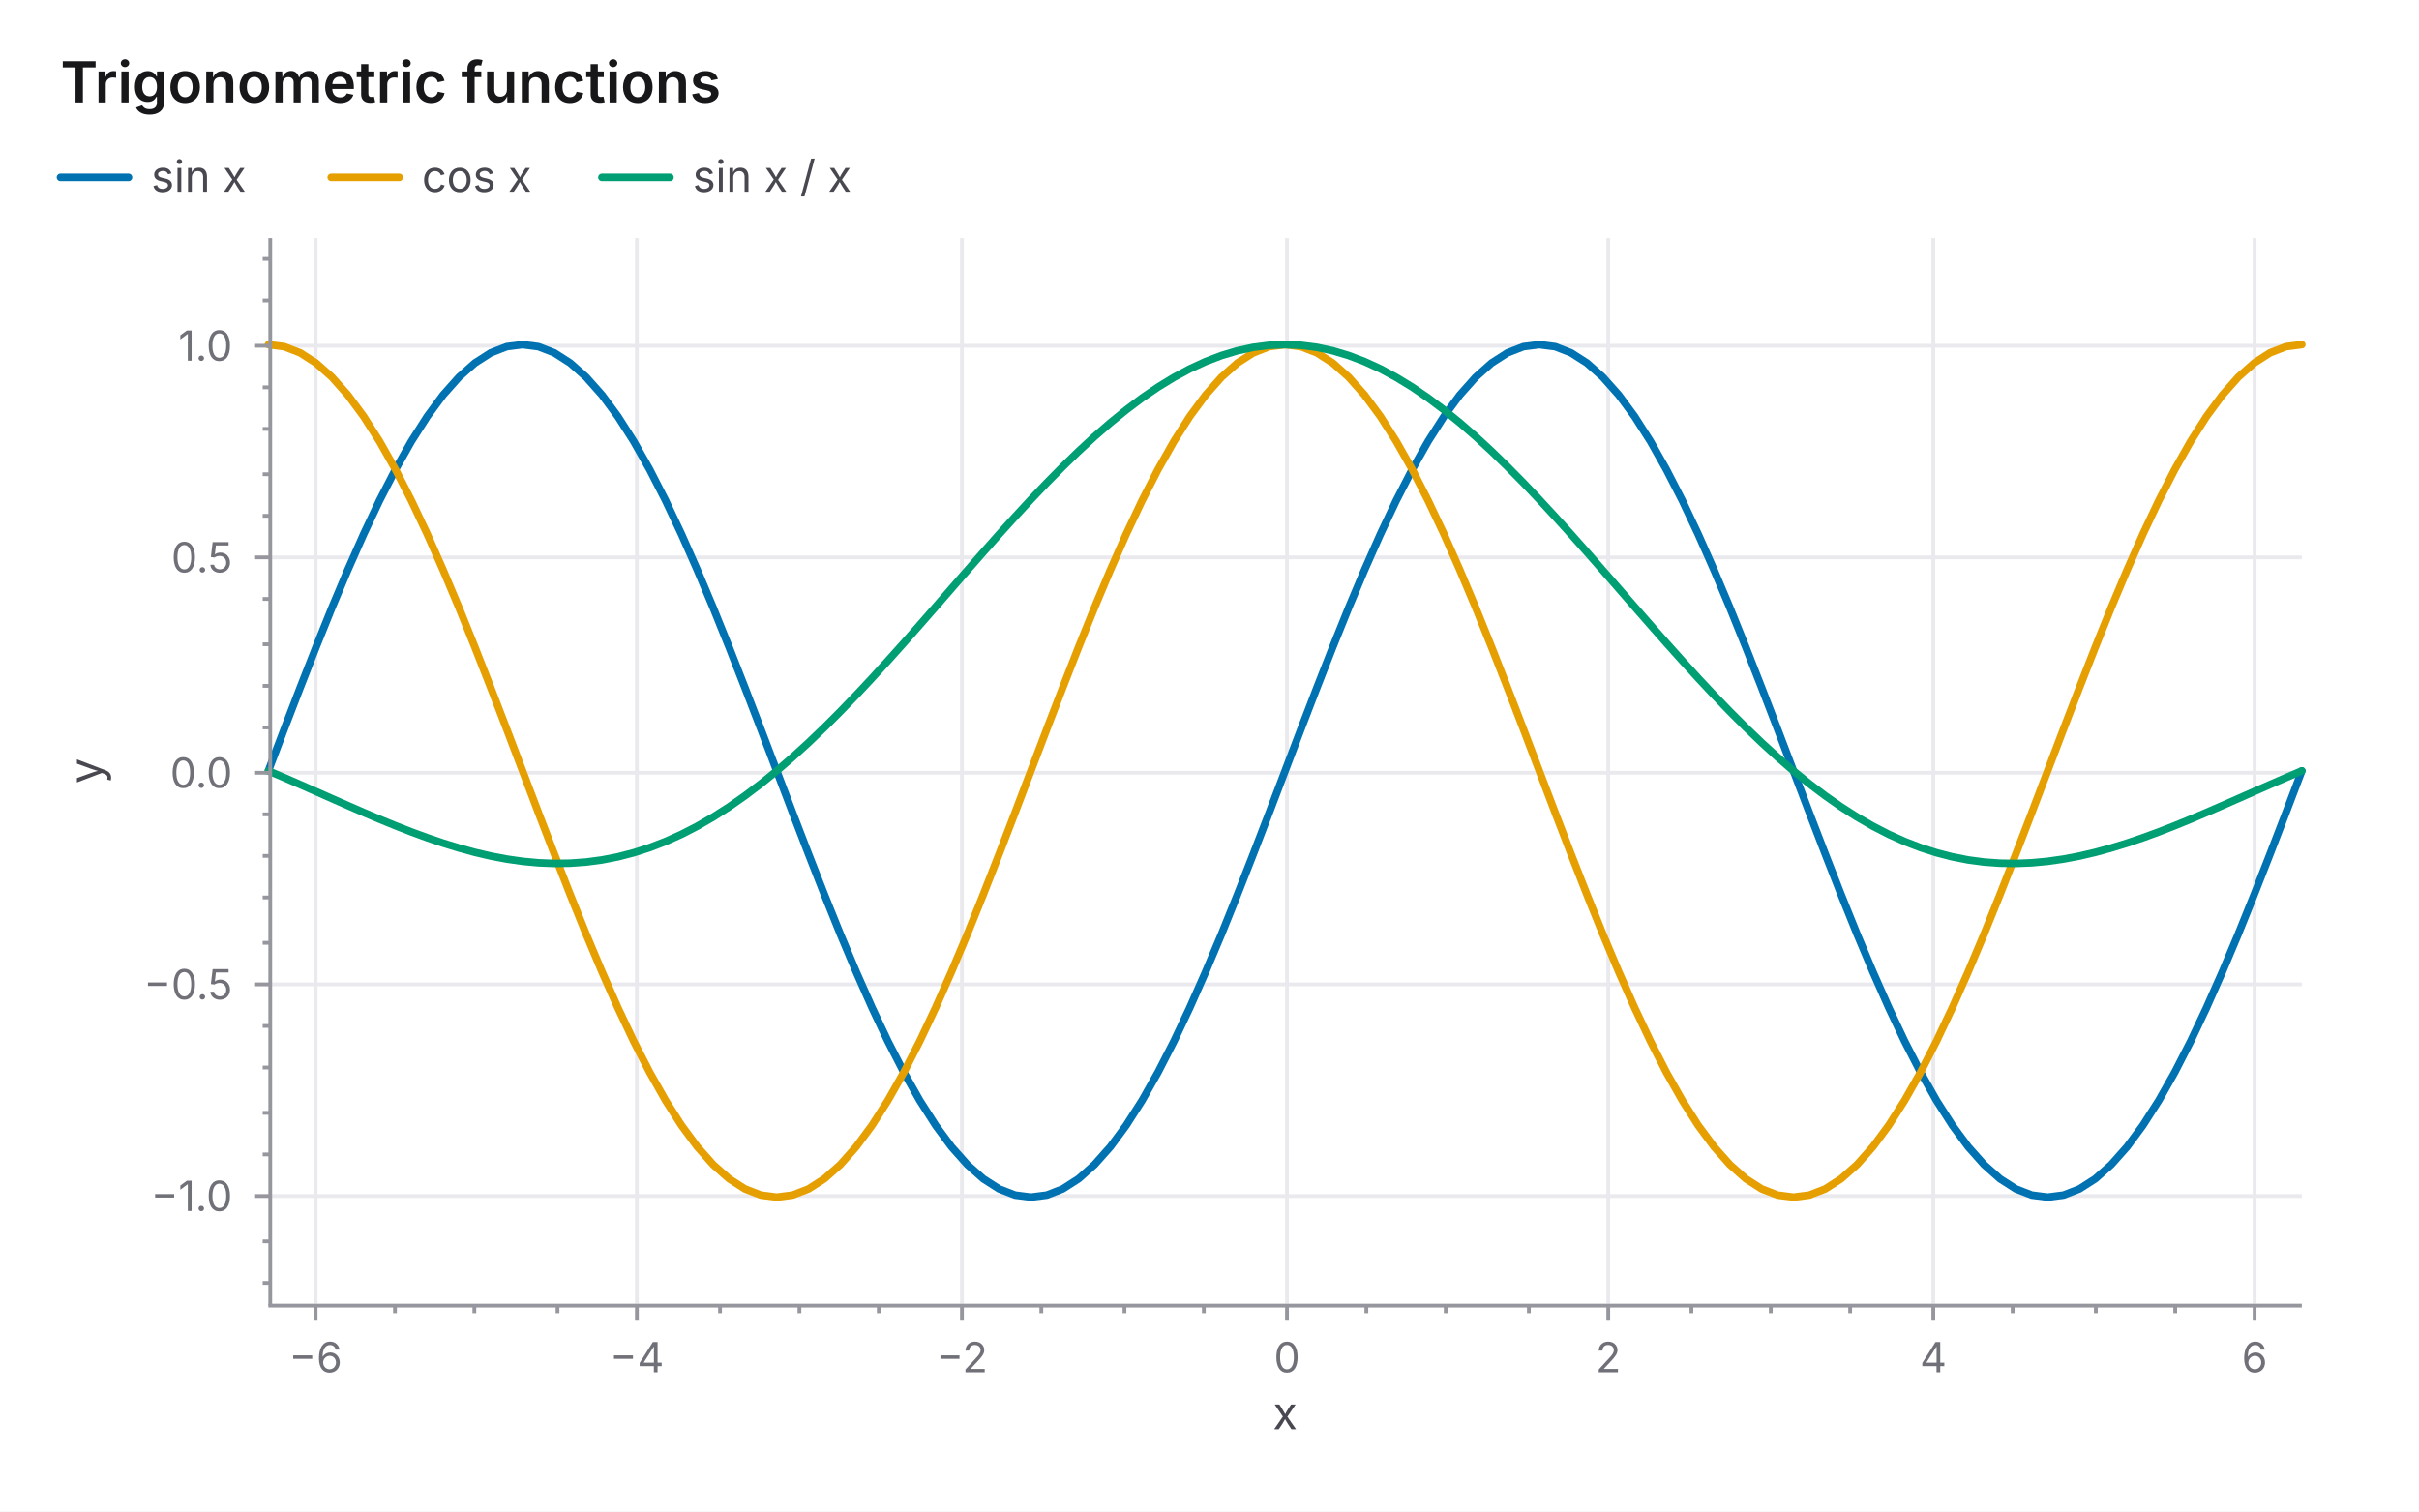
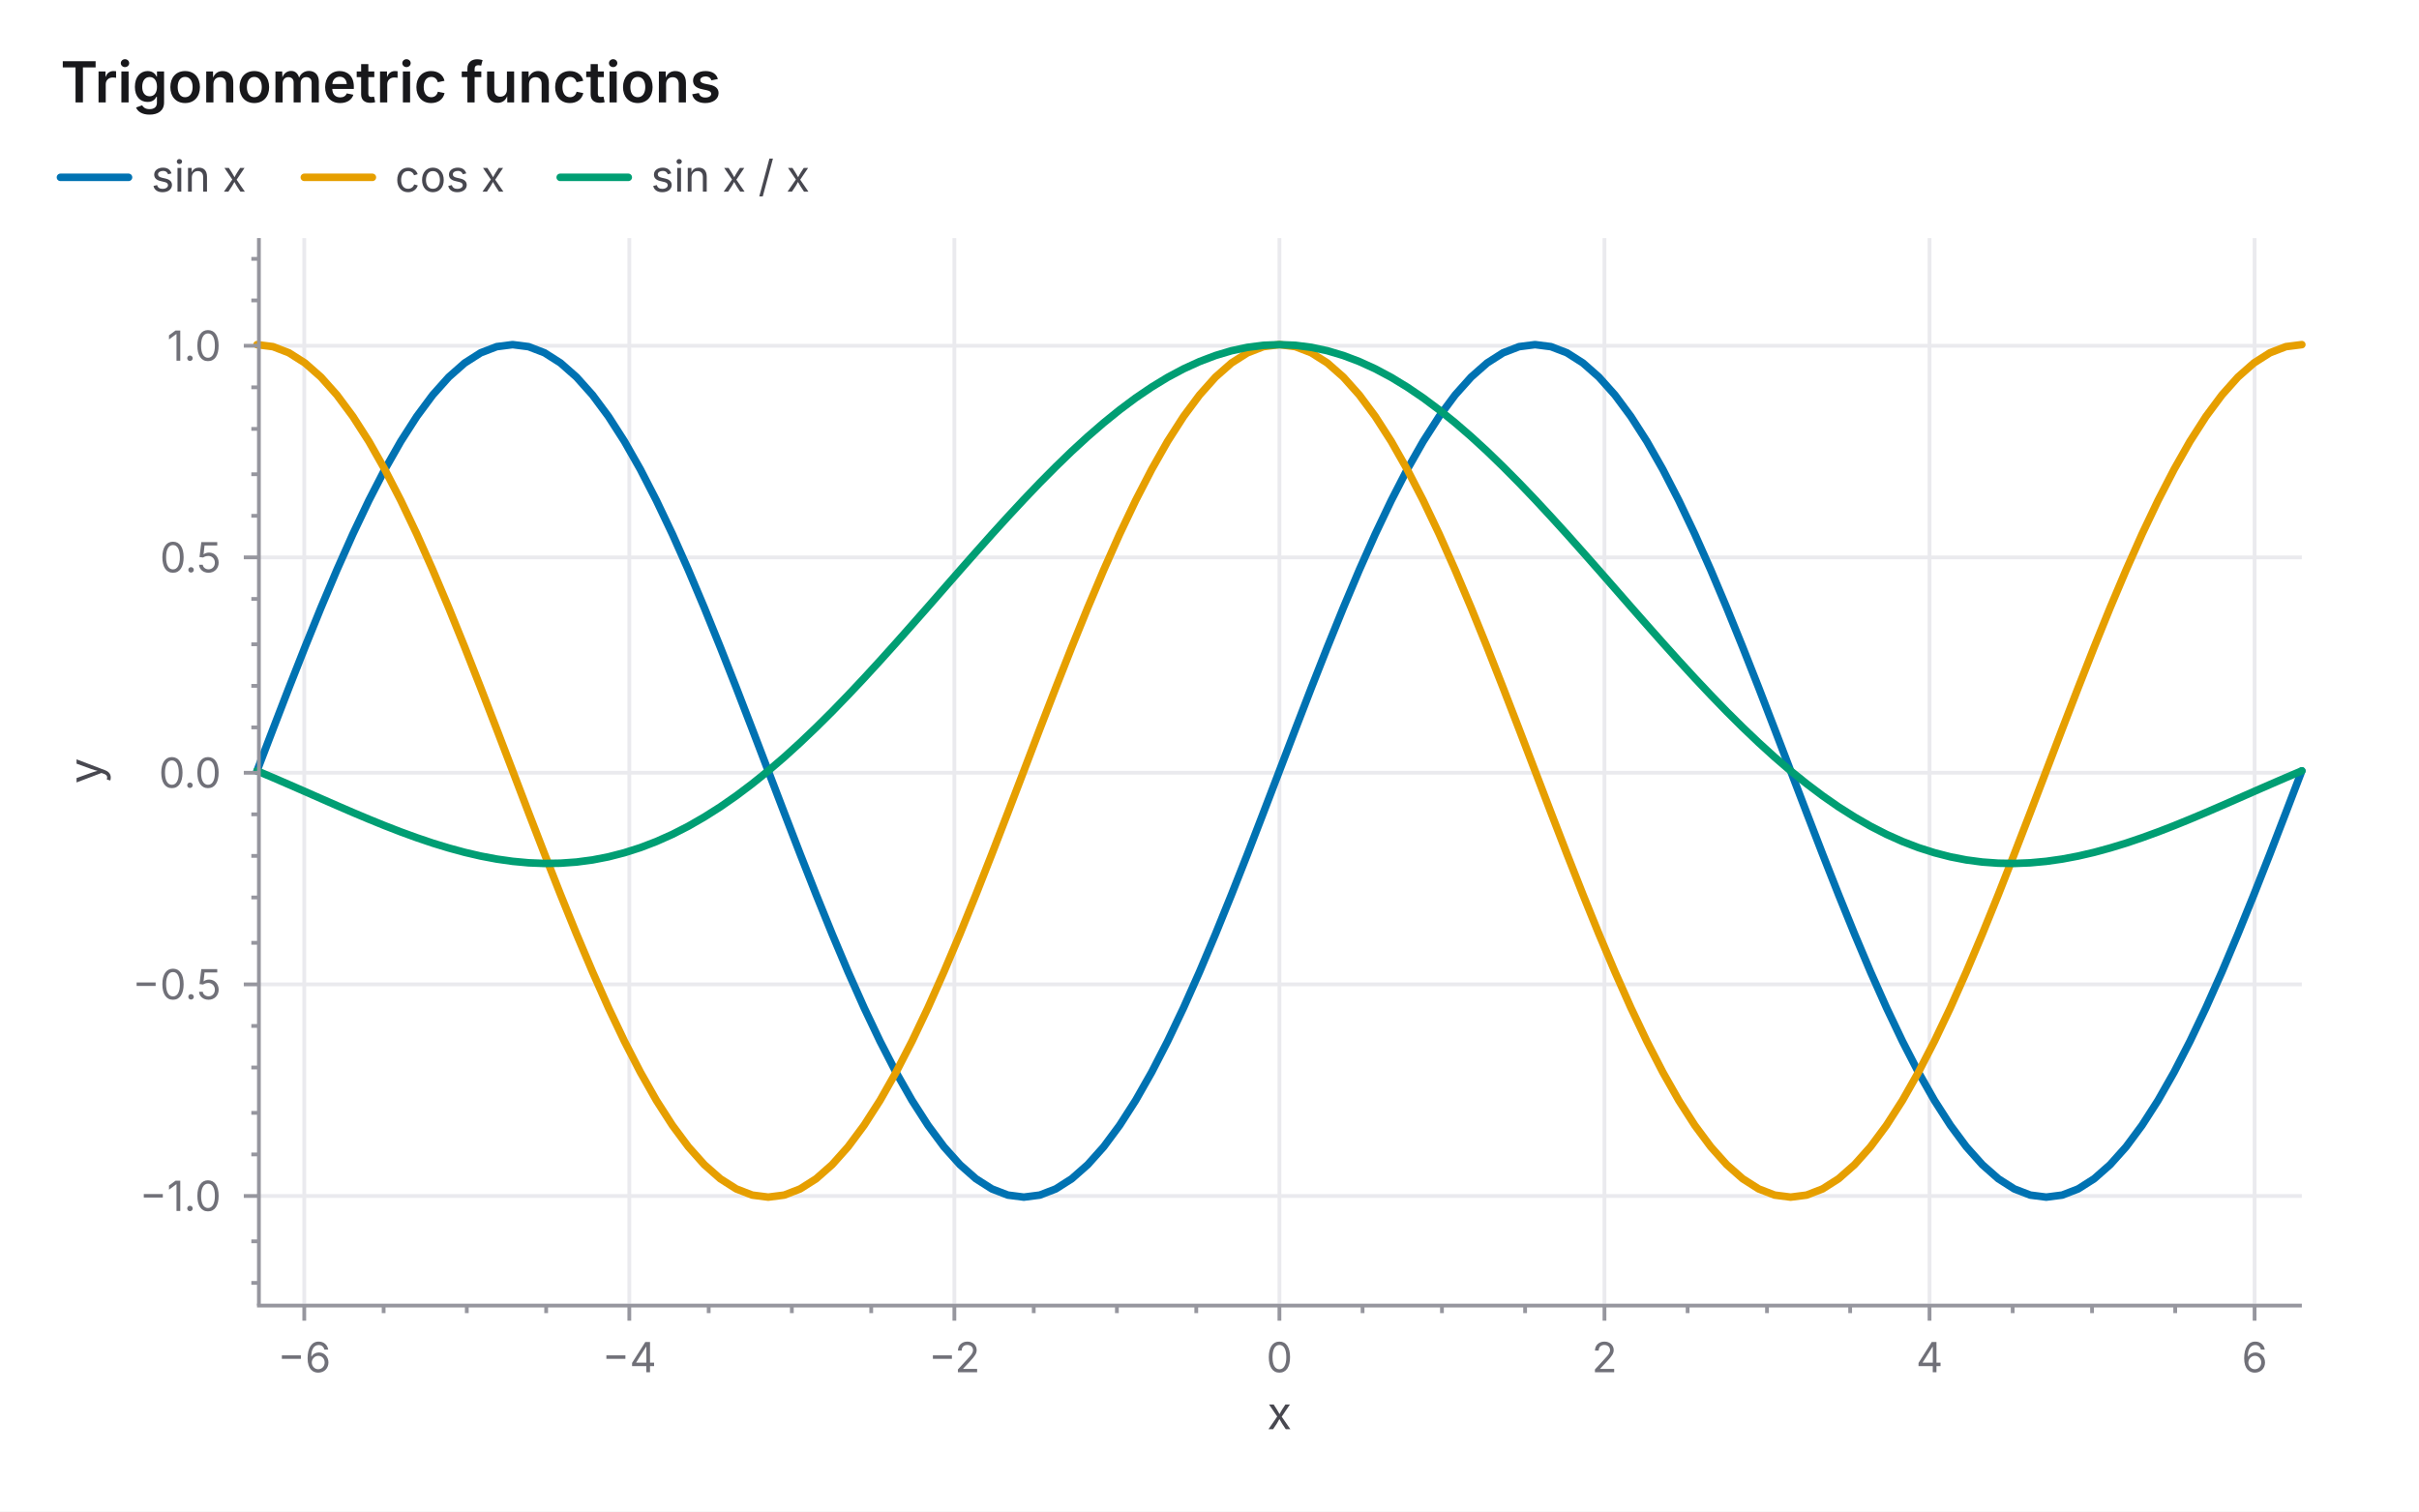
<svg xmlns="http://www.w3.org/2000/svg" width="640" height="400" viewBox="0 0 640 400">
  <defs>
    <clipPath id="c0">
-       <path d="M65 57 L615 57 L615 351 L65 351 Z" />
+       <path d="M62 57 L615 57 L615 351 L62 351 Z" />
    </clipPath>
  </defs>
  <path d="M0 0 L640 0 L640 400 L0 400 Z" fill="#ffffff" />
  <text x="16" y="27.1" font-size="15" fill="#18181b" text-anchor="start" font-family="Inter, &quot;Helvetica Neue&quot;, Helvetica, Arial, sans-serif" font-weight="600">Trigonometric functions</text>
  <path d="M16 46.93 L34 46.93" fill="none" stroke="#0072b2" stroke-width="2" stroke-linecap="round" />
  <text x="40" y="50.725" font-size="11.5" fill="#484850" text-anchor="start" font-family="Inter, &quot;Helvetica Neue&quot;, Helvetica, Arial, sans-serif">sin x</text>
-   <path d="M87.63 46.93 L105.63 46.93" fill="none" stroke="#e69f00" stroke-width="2" stroke-linecap="round" />
-   <text x="111.625" y="50.725" font-size="11.5" fill="#484850" text-anchor="start" font-family="Inter, &quot;Helvetica Neue&quot;, Helvetica, Arial, sans-serif">cos x</text>
-   <path d="M159.25 46.93 L177.25 46.93" fill="none" stroke="#009e73" stroke-width="2" stroke-linecap="round" />
-   <text x="183.25" y="50.725" font-size="11.5" fill="#484850" text-anchor="start" font-family="Inter, &quot;Helvetica Neue&quot;, Helvetica, Arial, sans-serif">sin x / x</text>
-   <path d="M71 316.5 L609 316.5" fill="none" stroke="#eaeaee" stroke-width="1" />
-   <path d="M71 260.5 L609 260.5" fill="none" stroke="#eaeaee" stroke-width="1" />
-   <path d="M71 204.5 L609 204.5" fill="none" stroke="#eaeaee" stroke-width="1" />
-   <path d="M71 147.5 L609 147.5" fill="none" stroke="#eaeaee" stroke-width="1" />
-   <path d="M71 91.5 L609 91.5" fill="none" stroke="#eaeaee" stroke-width="1" />
-   <path d="M83.5 63 L83.5 345" fill="none" stroke="#eaeaee" stroke-width="1" />
-   <path d="M168.5 63 L168.5 345" fill="none" stroke="#eaeaee" stroke-width="1" />
-   <path d="M254.5 63 L254.5 345" fill="none" stroke="#eaeaee" stroke-width="1" />
-   <path d="M340.5 63 L340.5 345" fill="none" stroke="#eaeaee" stroke-width="1" />
-   <path d="M425.5 63 L425.5 345" fill="none" stroke="#eaeaee" stroke-width="1" />
-   <path d="M511.5 63 L511.5 345" fill="none" stroke="#eaeaee" stroke-width="1" />
+   <path d="M80.52 46.93 L98.52 46.93" fill="none" stroke="#e69f00" stroke-width="2" stroke-linecap="round" />
+   <text x="104.518" y="50.725" font-size="11.5" fill="#484850" text-anchor="start" font-family="Inter, &quot;Helvetica Neue&quot;, Helvetica, Arial, sans-serif">cos x</text>
+   <path d="M148.22 46.93 L166.22 46.93" fill="none" stroke="#009e73" stroke-width="2" stroke-linecap="round" />
+   <text x="172.216" y="50.725" font-size="11.5" fill="#484850" text-anchor="start" font-family="Inter, &quot;Helvetica Neue&quot;, Helvetica, Arial, sans-serif">sin x / x</text>
+   <path d="M68 316.5 L609 316.5" fill="none" stroke="#eaeaee" stroke-width="1" />
+   <path d="M68 260.5 L609 260.5" fill="none" stroke="#eaeaee" stroke-width="1" />
+   <path d="M68 204.5 L609 204.5" fill="none" stroke="#eaeaee" stroke-width="1" />
+   <path d="M68 147.5 L609 147.5" fill="none" stroke="#eaeaee" stroke-width="1" />
+   <path d="M68 91.5 L609 91.5" fill="none" stroke="#eaeaee" stroke-width="1" />
+   <path d="M80.5 63 L80.5 345" fill="none" stroke="#eaeaee" stroke-width="1" />
+   <path d="M166.5 63 L166.5 345" fill="none" stroke="#eaeaee" stroke-width="1" />
+   <path d="M252.5 63 L252.5 345" fill="none" stroke="#eaeaee" stroke-width="1" />
+   <path d="M338.5 63 L338.5 345" fill="none" stroke="#eaeaee" stroke-width="1" />
+   <path d="M424.5 63 L424.5 345" fill="none" stroke="#eaeaee" stroke-width="1" />
+   <path d="M510.5 63 L510.5 345" fill="none" stroke="#eaeaee" stroke-width="1" />
  <path d="M596.5 63 L596.5 345" fill="none" stroke="#eaeaee" stroke-width="1" />
  <g clip-path="url(#c0)">
-     <path d="M71 204 L75.2 192.94 L79.41 181.99 L83.61 171.26 L87.81 160.83 L92.02 150.83 L96.22 141.33 L100.42 132.44 L104.63 124.24 L108.83 116.8 L113.03 110.21 L117.23 104.52 L121.44 99.79 L125.64 96.06 L129.84 93.37 L134.05 91.74 L138.25 91.2 L142.45 91.74 L146.66 93.37 L150.86 96.06 L155.06 99.79 L159.27 104.52 L163.47 110.21 L167.67 116.8 L171.88 124.24 L176.08 132.44 L180.28 141.33 L184.48 150.83 L188.69 160.83 L192.89 171.26 L197.09 181.99 L201.3 192.94 L205.5 204 L209.7 215.06 L213.91 226.01 L218.11 236.74 L222.31 247.17 L226.52 257.17 L230.72 266.67 L234.92 275.56 L239.13 283.76 L243.33 291.2 L247.53 297.79 L251.73 303.48 L255.94 308.21 L260.14 311.94 L264.34 314.63 L268.55 316.26 L272.75 316.8 L276.95 316.26 L281.16 314.63 L285.36 311.94 L289.56 308.21 L293.77 303.48 L297.97 297.79 L302.17 291.2 L306.38 283.76 L310.58 275.56 L314.78 266.67 L318.98 257.17 L323.19 247.17 L327.39 236.74 L331.59 226.01 L335.8 215.06 L340 204 L344.2 192.94 L348.41 181.99 L352.61 171.26 L356.81 160.83 L361.02 150.83 L365.22 141.33 L369.42 132.44 L373.63 124.24 L377.83 116.8 L382.03 110.21 L386.23 104.52 L390.44 99.79 L394.64 96.06 L398.84 93.37 L403.05 91.74 L407.25 91.2 L411.45 91.74 L415.66 93.37 L419.86 96.06 L424.06 99.79 L428.27 104.52 L432.47 110.21 L436.67 116.8 L440.87 124.24 L445.08 132.44 L449.28 141.33 L453.48 150.83 L457.69 160.83 L461.89 171.26 L466.09 181.99 L470.3 192.94 L474.5 204 L478.7 215.06 L482.91 226.01 L487.11 236.74 L491.31 247.17 L495.52 257.17 L499.72 266.67 L503.92 275.56 L508.13 283.76 L512.33 291.2 L516.53 297.79 L520.73 303.48 L524.94 308.21 L529.14 311.94 L533.34 314.63 L537.55 316.26 L541.75 316.8 L545.95 316.26 L550.16 314.63 L554.36 311.94 L558.56 308.21 L562.77 303.48 L566.97 297.79 L571.17 291.2 L575.38 283.76 L579.58 275.56 L583.78 266.67 L587.98 257.17 L592.19 247.17 L596.39 236.74 L600.59 226.01 L604.8 215.06 L609 204" fill="none" stroke="#0072b2" stroke-width="2" stroke-linecap="round" stroke-linejoin="round" />
-     <path d="M71 91.2 L75.2 91.74 L79.41 93.37 L83.61 96.06 L87.81 99.79 L92.02 104.52 L96.22 110.21 L100.42 116.8 L104.63 124.24 L108.83 132.44 L113.03 141.33 L117.23 150.83 L121.44 160.83 L125.64 171.26 L129.84 181.99 L134.05 192.94 L138.25 204 L142.45 215.06 L146.66 226.01 L150.86 236.74 L155.06 247.17 L159.27 257.17 L163.47 266.67 L167.67 275.56 L171.88 283.76 L176.08 291.2 L180.28 297.79 L184.48 303.48 L188.69 308.21 L192.89 311.94 L197.09 314.63 L201.3 316.26 L205.5 316.8 L209.7 316.26 L213.91 314.63 L218.11 311.94 L222.31 308.21 L226.52 303.48 L230.72 297.79 L234.92 291.2 L239.13 283.76 L243.33 275.56 L247.53 266.67 L251.73 257.17 L255.94 247.17 L260.14 236.74 L264.34 226.01 L268.55 215.06 L272.75 204 L276.95 192.94 L281.16 181.99 L285.36 171.26 L289.56 160.83 L293.77 150.83 L297.97 141.33 L302.17 132.44 L306.38 124.24 L310.58 116.8 L314.78 110.21 L318.98 104.52 L323.19 99.79 L327.39 96.06 L331.59 93.37 L335.8 91.74 L340 91.2 L344.2 91.74 L348.41 93.37 L352.61 96.06 L356.81 99.79 L361.02 104.52 L365.22 110.21 L369.42 116.8 L373.63 124.24 L377.83 132.44 L382.03 141.33 L386.23 150.83 L390.44 160.83 L394.64 171.26 L398.84 181.99 L403.05 192.94 L407.25 204 L411.45 215.06 L415.66 226.01 L419.86 236.74 L424.06 247.17 L428.27 257.17 L432.47 266.67 L436.67 275.56 L440.87 283.76 L445.08 291.2 L449.28 297.79 L453.48 303.48 L457.69 308.21 L461.89 311.94 L466.09 314.63 L470.3 316.26 L474.5 316.8 L478.7 316.26 L482.91 314.63 L487.11 311.94 L491.31 308.21 L495.52 303.48 L499.72 297.79 L503.92 291.2 L508.13 283.76 L512.33 275.56 L516.53 266.67 L520.73 257.17 L524.94 247.17 L529.14 236.74 L533.34 226.01 L537.55 215.06 L541.75 204 L545.95 192.94 L550.16 181.99 L554.36 171.26 L558.56 160.83 L562.77 150.83 L566.97 141.33 L571.17 132.44 L575.38 124.24 L579.58 116.8 L583.78 110.21 L587.98 104.52 L592.19 99.79 L596.39 96.06 L600.59 93.37 L604.8 91.74 L609 91.2" fill="none" stroke="#e69f00" stroke-width="2" stroke-linecap="round" stroke-linejoin="round" />
-     <path d="M71 204 L75.2 205.79 L79.41 207.62 L83.61 209.47 L87.81 211.33 L92.02 213.18 L96.22 215.01 L100.42 216.79 L104.63 218.51 L108.83 220.15 L113.03 221.69 L117.23 223.12 L121.44 224.41 L125.64 225.56 L129.84 226.54 L134.05 227.34 L138.25 227.94 L142.45 228.33 L146.66 228.5 L150.86 228.43 L155.06 228.13 L159.27 227.57 L163.47 226.75 L167.67 225.66 L171.88 224.31 L176.08 222.69 L180.28 220.8 L184.48 218.64 L188.69 216.21 L192.89 213.53 L197.09 210.59 L201.3 207.41 L205.5 204 L209.7 200.37 L213.91 196.53 L218.11 192.5 L222.31 188.3 L226.52 183.94 L230.72 179.45 L234.92 174.84 L239.13 170.15 L243.33 165.38 L247.53 160.58 L251.73 155.75 L255.94 150.92 L260.14 146.13 L264.34 141.39 L268.55 136.74 L272.75 132.19 L276.95 127.77 L281.16 123.51 L285.36 119.42 L289.56 115.54 L293.77 111.88 L297.97 108.47 L302.17 105.31 L306.38 102.44 L310.58 99.87 L314.78 97.61 L318.98 95.68 L323.19 94.08 L327.39 92.82 L331.59 91.92 L335.8 91.38 L340 91.2 L344.2 91.38 L348.41 91.92 L352.61 92.82 L356.81 94.08 L361.02 95.68 L365.22 97.61 L369.42 99.87 L373.63 102.44 L377.83 105.31 L382.03 108.47 L386.23 111.88 L390.44 115.54 L394.64 119.42 L398.84 123.51 L403.05 127.77 L407.25 132.19 L411.45 136.74 L415.66 141.39 L419.86 146.13 L424.06 150.92 L428.27 155.75 L432.47 160.58 L436.67 165.38 L440.87 170.15 L445.08 174.84 L449.28 179.45 L453.48 183.94 L457.69 188.3 L461.89 192.5 L466.09 196.53 L470.3 200.37 L474.5 204 L478.7 207.41 L482.91 210.59 L487.11 213.53 L491.31 216.21 L495.52 218.64 L499.72 220.8 L503.92 222.69 L508.13 224.31 L512.33 225.66 L516.53 226.75 L520.73 227.57 L524.94 228.13 L529.14 228.43 L533.34 228.5 L537.55 228.33 L541.75 227.94 L545.95 227.34 L550.16 226.54 L554.36 225.56 L558.56 224.41 L562.77 223.12 L566.97 221.69 L571.17 220.15 L575.38 218.51 L579.58 216.79 L583.78 215.01 L587.98 213.18 L592.19 211.33 L596.39 209.47 L600.59 207.62 L604.8 205.79 L609 204" fill="none" stroke="#009e73" stroke-width="2" stroke-linecap="round" stroke-linejoin="round" />
+     <path d="M68 204 L72.23 192.94 L76.45 181.99 L80.68 171.26 L84.91 160.83 L89.13 150.83 L93.36 141.33 L97.59 132.44 L101.81 124.24 L106.04 116.8 L110.27 110.21 L114.49 104.52 L118.72 99.79 L122.95 96.06 L127.17 93.37 L131.4 91.74 L135.63 91.2 L139.85 91.74 L144.08 93.37 L148.3 96.06 L152.53 99.79 L156.76 104.52 L160.98 110.21 L165.21 116.8 L169.44 124.24 L173.66 132.44 L177.89 141.33 L182.12 150.83 L186.34 160.83 L190.57 171.26 L194.8 181.99 L199.02 192.94 L203.25 204 L207.48 215.06 L211.7 226.01 L215.93 236.74 L220.16 247.17 L224.38 257.17 L228.61 266.67 L232.84 275.56 L237.06 283.76 L241.29 291.2 L245.52 297.79 L249.74 303.48 L253.97 308.21 L258.2 311.94 L262.42 314.63 L266.65 316.26 L270.88 316.8 L275.1 316.26 L279.33 314.63 L283.55 311.94 L287.78 308.21 L292.01 303.48 L296.23 297.79 L300.46 291.2 L304.69 283.76 L308.91 275.56 L313.14 266.67 L317.37 257.17 L321.59 247.17 L325.82 236.74 L330.05 226.01 L334.27 215.06 L338.5 204 L342.73 192.94 L346.95 181.99 L351.18 171.26 L355.41 160.83 L359.63 150.83 L363.86 141.33 L368.09 132.44 L372.31 124.24 L376.54 116.8 L380.77 110.21 L384.99 104.52 L389.22 99.79 L393.45 96.06 L397.67 93.37 L401.9 91.74 L406.13 91.2 L410.35 91.74 L414.58 93.37 L418.8 96.06 L423.03 99.79 L427.26 104.52 L431.48 110.21 L435.71 116.8 L439.94 124.24 L444.16 132.44 L448.39 141.33 L452.62 150.83 L456.84 160.83 L461.07 171.26 L465.3 181.99 L469.52 192.94 L473.75 204 L477.98 215.06 L482.2 226.01 L486.43 236.74 L490.66 247.17 L494.88 257.17 L499.11 266.67 L503.34 275.56 L507.56 283.76 L511.79 291.2 L516.02 297.79 L520.24 303.48 L524.47 308.21 L528.7 311.94 L532.92 314.63 L537.15 316.26 L541.38 316.8 L545.6 316.26 L549.83 314.63 L554.05 311.94 L558.28 308.21 L562.51 303.48 L566.73 297.79 L570.96 291.2 L575.19 283.76 L579.41 275.56 L583.64 266.67 L587.87 257.17 L592.09 247.17 L596.32 236.74 L600.55 226.01 L604.77 215.06 L609 204" fill="none" stroke="#0072b2" stroke-width="2" stroke-linecap="round" stroke-linejoin="round" />
+     <path d="M68 91.2 L72.23 91.74 L76.45 93.37 L80.68 96.06 L84.91 99.79 L89.13 104.52 L93.36 110.21 L97.59 116.8 L101.81 124.24 L106.04 132.44 L110.27 141.33 L114.49 150.83 L118.72 160.83 L122.95 171.26 L127.17 181.99 L131.4 192.94 L135.63 204 L139.85 215.06 L144.08 226.01 L148.3 236.74 L152.53 247.17 L156.76 257.17 L160.98 266.67 L165.21 275.56 L169.44 283.76 L173.66 291.2 L177.89 297.79 L182.12 303.48 L186.34 308.21 L190.57 311.94 L194.8 314.63 L199.02 316.26 L203.25 316.8 L207.48 316.26 L211.7 314.63 L215.93 311.94 L220.16 308.21 L224.38 303.48 L228.61 297.79 L232.84 291.2 L237.06 283.76 L241.29 275.56 L245.52 266.67 L249.74 257.17 L253.97 247.17 L258.2 236.74 L262.42 226.01 L266.65 215.06 L270.88 204 L275.1 192.94 L279.33 181.99 L283.55 171.26 L287.78 160.83 L292.01 150.83 L296.23 141.33 L300.46 132.44 L304.69 124.24 L308.91 116.8 L313.14 110.21 L317.37 104.52 L321.59 99.79 L325.82 96.06 L330.05 93.37 L334.27 91.74 L338.5 91.2 L342.73 91.74 L346.95 93.37 L351.18 96.06 L355.41 99.79 L359.63 104.52 L363.86 110.21 L368.09 116.8 L372.31 124.24 L376.54 132.44 L380.77 141.33 L384.99 150.83 L389.22 160.83 L393.45 171.26 L397.67 181.99 L401.9 192.94 L406.13 204 L410.35 215.06 L414.58 226.01 L418.8 236.74 L423.03 247.17 L427.26 257.17 L431.48 266.67 L435.71 275.56 L439.94 283.76 L444.16 291.2 L448.39 297.79 L452.62 303.48 L456.84 308.21 L461.07 311.94 L465.3 314.63 L469.52 316.26 L473.75 316.8 L477.98 316.26 L482.2 314.63 L486.43 311.94 L490.66 308.21 L494.88 303.48 L499.11 297.79 L503.34 291.2 L507.56 283.76 L511.79 275.56 L516.02 266.67 L520.24 257.17 L524.47 247.17 L528.7 236.74 L532.92 226.01 L537.15 215.06 L541.38 204 L545.6 192.94 L549.83 181.99 L554.05 171.26 L558.28 160.83 L562.51 150.83 L566.73 141.33 L570.96 132.44 L575.19 124.24 L579.41 116.8 L583.64 110.21 L587.87 104.52 L592.09 99.79 L596.32 96.06 L600.55 93.37 L604.77 91.74 L609 91.2" fill="none" stroke="#e69f00" stroke-width="2" stroke-linecap="round" stroke-linejoin="round" />
+     <path d="M68 204 L72.23 205.79 L76.45 207.62 L80.68 209.47 L84.91 211.33 L89.13 213.18 L93.36 215.01 L97.59 216.79 L101.81 218.51 L106.04 220.15 L110.27 221.69 L114.49 223.12 L118.72 224.41 L122.95 225.56 L127.17 226.54 L131.4 227.34 L135.63 227.94 L139.85 228.33 L144.08 228.5 L148.3 228.43 L152.53 228.13 L156.76 227.57 L160.98 226.75 L165.21 225.66 L169.44 224.31 L173.66 222.69 L177.89 220.8 L182.12 218.64 L186.34 216.21 L190.57 213.53 L194.8 210.59 L199.02 207.41 L203.25 204 L207.48 200.37 L211.7 196.53 L215.93 192.5 L220.16 188.3 L224.38 183.94 L228.61 179.45 L232.84 174.84 L237.06 170.15 L241.29 165.38 L245.52 160.58 L249.74 155.75 L253.97 150.92 L258.2 146.13 L262.42 141.39 L266.65 136.74 L270.88 132.19 L275.1 127.77 L279.33 123.51 L283.55 119.42 L287.78 115.54 L292.01 111.88 L296.23 108.47 L300.46 105.31 L304.69 102.44 L308.91 99.87 L313.14 97.61 L317.37 95.68 L321.59 94.08 L325.82 92.82 L330.05 91.92 L334.27 91.38 L338.5 91.2 L342.73 91.38 L346.95 91.92 L351.18 92.82 L355.41 94.08 L359.63 95.68 L363.86 97.61 L368.09 99.87 L372.31 102.44 L376.54 105.31 L380.77 108.47 L384.99 111.88 L389.22 115.54 L393.45 119.42 L397.67 123.51 L401.9 127.77 L406.13 132.19 L410.35 136.74 L414.58 141.39 L418.8 146.13 L423.03 150.92 L427.26 155.75 L431.48 160.58 L435.71 165.38 L439.94 170.15 L444.16 174.84 L448.39 179.45 L452.62 183.94 L456.84 188.3 L461.07 192.5 L465.3 196.53 L469.52 200.37 L473.75 204 L477.98 207.41 L482.2 210.59 L486.43 213.53 L490.66 216.21 L494.88 218.64 L499.11 220.8 L503.34 222.69 L507.56 224.31 L511.79 225.66 L516.02 226.75 L520.24 227.57 L524.47 228.13 L528.7 228.43 L532.92 228.5 L537.15 228.33 L541.38 227.94 L545.6 227.34 L549.83 226.54 L554.05 225.56 L558.28 224.41 L562.51 223.12 L566.73 221.69 L570.96 220.15 L575.19 218.51 L579.41 216.79 L583.64 215.01 L587.87 213.18 L592.09 211.33 L596.32 209.47 L600.55 207.62 L604.77 205.79 L609 204" fill="none" stroke="#009e73" stroke-width="2" stroke-linecap="round" stroke-linejoin="round" />
  </g>
-   <path d="M71 345.5 L609 345.5" fill="none" stroke="#96969e" stroke-width="1" />
-   <path d="M71.5 63 L71.5 345.5" fill="none" stroke="#96969e" stroke-width="1" />
-   <text x="83.5" y="363.14" font-size="11" fill="#707078" text-anchor="middle" font-family="Inter, &quot;Helvetica Neue&quot;, Helvetica, Arial, sans-serif">−6</text>
-   <text x="168.5" y="363.14" font-size="11" fill="#707078" text-anchor="middle" font-family="Inter, &quot;Helvetica Neue&quot;, Helvetica, Arial, sans-serif">−4</text>
-   <text x="254.5" y="363.14" font-size="11" fill="#707078" text-anchor="middle" font-family="Inter, &quot;Helvetica Neue&quot;, Helvetica, Arial, sans-serif">−2</text>
-   <text x="340.5" y="363.14" font-size="11" fill="#707078" text-anchor="middle" font-family="Inter, &quot;Helvetica Neue&quot;, Helvetica, Arial, sans-serif">0</text>
-   <text x="425.5" y="363.14" font-size="11" fill="#707078" text-anchor="middle" font-family="Inter, &quot;Helvetica Neue&quot;, Helvetica, Arial, sans-serif">2</text>
-   <text x="511.5" y="363.14" font-size="11" fill="#707078" text-anchor="middle" font-family="Inter, &quot;Helvetica Neue&quot;, Helvetica, Arial, sans-serif">4</text>
+   <path d="M68 345.5 L609 345.5" fill="none" stroke="#96969e" stroke-width="1" />
+   <path d="M68.5 63 L68.5 345.5" fill="none" stroke="#96969e" stroke-width="1" />
+   <text x="80.5" y="363.14" font-size="11" fill="#707078" text-anchor="middle" font-family="Inter, &quot;Helvetica Neue&quot;, Helvetica, Arial, sans-serif">−6</text>
+   <text x="166.5" y="363.14" font-size="11" fill="#707078" text-anchor="middle" font-family="Inter, &quot;Helvetica Neue&quot;, Helvetica, Arial, sans-serif">−4</text>
+   <text x="252.5" y="363.14" font-size="11" fill="#707078" text-anchor="middle" font-family="Inter, &quot;Helvetica Neue&quot;, Helvetica, Arial, sans-serif">−2</text>
+   <text x="338.5" y="363.14" font-size="11" fill="#707078" text-anchor="middle" font-family="Inter, &quot;Helvetica Neue&quot;, Helvetica, Arial, sans-serif">0</text>
+   <text x="424.5" y="363.14" font-size="11" fill="#707078" text-anchor="middle" font-family="Inter, &quot;Helvetica Neue&quot;, Helvetica, Arial, sans-serif">2</text>
+   <text x="510.5" y="363.14" font-size="11" fill="#707078" text-anchor="middle" font-family="Inter, &quot;Helvetica Neue&quot;, Helvetica, Arial, sans-serif">4</text>
  <text x="596.5" y="363.14" font-size="11" fill="#707078" text-anchor="middle" font-family="Inter, &quot;Helvetica Neue&quot;, Helvetica, Arial, sans-serif">6</text>
-   <text x="61.5" y="320.46" font-size="11" fill="#707078" text-anchor="end" font-family="Inter, &quot;Helvetica Neue&quot;, Helvetica, Arial, sans-serif">−1.0</text>
-   <text x="61.5" y="264.46" font-size="11" fill="#707078" text-anchor="end" font-family="Inter, &quot;Helvetica Neue&quot;, Helvetica, Arial, sans-serif">−0.5</text>
-   <text x="61.5" y="208.46" font-size="11" fill="#707078" text-anchor="end" font-family="Inter, &quot;Helvetica Neue&quot;, Helvetica, Arial, sans-serif">0.0</text>
-   <text x="61.5" y="151.46" font-size="11" fill="#707078" text-anchor="end" font-family="Inter, &quot;Helvetica Neue&quot;, Helvetica, Arial, sans-serif">0.5</text>
-   <text x="61.5" y="95.46" font-size="11" fill="#707078" text-anchor="end" font-family="Inter, &quot;Helvetica Neue&quot;, Helvetica, Arial, sans-serif">1.0</text>
-   <path d="M83.5 345.5 L83.5 349.5 M168.5 345.5 L168.5 349.5 M254.5 345.5 L254.5 349.5 M340.5 345.5 L340.5 349.5 M425.5 345.5 L425.5 349.5 M511.5 345.5 L511.5 349.5 M596.5 345.5 L596.5 349.5 M104.5 345.5 L104.5 347.5 M125.5 345.5 L125.5 347.5 M147.5 345.5 L147.5 347.5 M190.5 345.5 L190.5 347.5 M211.5 345.5 L211.5 347.5 M232.5 345.5 L232.5 347.5 M275.5 345.5 L275.5 347.5 M297.5 345.5 L297.5 347.5 M318.5 345.5 L318.5 347.5 M361.5 345.5 L361.5 347.5 M382.5 345.5 L382.5 347.5 M404.5 345.5 L404.5 347.5 M447.5 345.5 L447.5 347.5 M468.5 345.5 L468.5 347.5 M489.5 345.5 L489.5 347.5 M532.5 345.5 L532.5 347.5 M554.5 345.5 L554.5 347.5 M575.5 345.5 L575.5 347.5 M67.5 316.5 L71.5 316.5 M67.5 260.5 L71.5 260.5 M67.5 204.5 L71.5 204.5 M67.5 147.5 L71.5 147.5 M67.5 91.5 L71.5 91.5 M69.5 339.5 L71.5 339.5 M69.5 328.5 L71.5 328.5 M69.5 305.5 L71.5 305.5 M69.5 294.5 L71.5 294.5 M69.5 282.5 L71.5 282.5 M69.5 271.5 L71.5 271.5 M69.5 249.5 L71.5 249.5 M69.5 237.5 L71.5 237.5 M69.5 226.5 L71.5 226.5 M69.5 215.5 L71.5 215.5 M69.5 192.5 L71.5 192.5 M69.5 181.5 L71.5 181.5 M69.5 170.5 L71.5 170.5 M69.5 158.5 L71.5 158.5 M69.5 136.5 L71.5 136.5 M69.5 125.5 L71.5 125.5 M69.5 113.5 L71.5 113.5 M69.5 102.5 L71.5 102.5 M69.5 79.5 L71.5 79.5 M69.5 68.5 L71.5 68.5" fill="none" stroke="#96969e" stroke-width="1" />
-   <text x="340" y="378.22" font-size="12" fill="#484850" text-anchor="middle" font-family="Inter, &quot;Helvetica Neue&quot;, Helvetica, Arial, sans-serif">x</text>
-   <text x="26.9" y="204" font-size="12" fill="#484850" text-anchor="middle" font-family="Inter, &quot;Helvetica Neue&quot;, Helvetica, Arial, sans-serif" transform="rotate(-90 26.9 204)">y</text>
+   <text x="58.5" y="320.46" font-size="11" fill="#707078" text-anchor="end" font-family="Inter, &quot;Helvetica Neue&quot;, Helvetica, Arial, sans-serif">−1.0</text>
+   <text x="58.5" y="264.46" font-size="11" fill="#707078" text-anchor="end" font-family="Inter, &quot;Helvetica Neue&quot;, Helvetica, Arial, sans-serif">−0.5</text>
+   <text x="58.5" y="208.46" font-size="11" fill="#707078" text-anchor="end" font-family="Inter, &quot;Helvetica Neue&quot;, Helvetica, Arial, sans-serif">0.0</text>
+   <text x="58.5" y="151.46" font-size="11" fill="#707078" text-anchor="end" font-family="Inter, &quot;Helvetica Neue&quot;, Helvetica, Arial, sans-serif">0.5</text>
+   <text x="58.5" y="95.46" font-size="11" fill="#707078" text-anchor="end" font-family="Inter, &quot;Helvetica Neue&quot;, Helvetica, Arial, sans-serif">1.0</text>
+   <path d="M80.5 345.5 L80.5 349.5 M166.5 345.5 L166.5 349.5 M252.5 345.5 L252.5 349.5 M338.5 345.5 L338.5 349.5 M424.5 345.5 L424.5 349.5 M510.5 345.5 L510.5 349.5 M596.5 345.5 L596.5 349.5 M101.5 345.5 L101.5 347.5 M123.5 345.5 L123.5 347.5 M144.5 345.5 L144.5 347.5 M187.5 345.5 L187.5 347.5 M209.5 345.5 L209.5 347.5 M230.5 345.5 L230.5 347.5 M273.5 345.5 L273.5 347.5 M295.5 345.5 L295.5 347.5 M316.5 345.5 L316.5 347.5 M360.5 345.5 L360.5 347.5 M381.5 345.5 L381.5 347.5 M403.5 345.5 L403.5 347.5 M446.5 345.5 L446.5 347.5 M467.5 345.5 L467.5 347.5 M489.5 345.5 L489.5 347.5 M532.5 345.5 L532.5 347.5 M553.5 345.5 L553.5 347.5 M575.5 345.5 L575.5 347.5 M64.5 316.5 L68.5 316.5 M64.5 260.5 L68.5 260.5 M64.5 204.5 L68.5 204.5 M64.5 147.5 L68.5 147.5 M64.5 91.5 L68.5 91.5 M66.5 339.5 L68.5 339.5 M66.5 328.5 L68.5 328.5 M66.5 305.5 L68.5 305.5 M66.5 294.5 L68.5 294.5 M66.5 282.5 L68.5 282.5 M66.5 271.5 L68.5 271.5 M66.5 249.5 L68.5 249.5 M66.5 237.5 L68.5 237.5 M66.5 226.5 L68.5 226.5 M66.5 215.5 L68.5 215.5 M66.5 192.5 L68.5 192.5 M66.5 181.5 L68.5 181.5 M66.5 170.5 L68.5 170.5 M66.5 158.5 L68.5 158.5 M66.5 136.5 L68.5 136.5 M66.5 125.5 L68.5 125.5 M66.5 113.5 L68.5 113.5 M66.5 102.5 L68.5 102.5 M66.5 79.5 L68.5 79.5 M66.5 68.5 L68.5 68.5" fill="none" stroke="#96969e" stroke-width="1" />
+   <text x="338.5" y="378.22" font-size="12" fill="#484850" text-anchor="middle" font-family="Inter, &quot;Helvetica Neue&quot;, Helvetica, Arial, sans-serif">x</text>
+   <text x="26.804" y="204" font-size="12" fill="#484850" text-anchor="middle" font-family="Inter, &quot;Helvetica Neue&quot;, Helvetica, Arial, sans-serif" transform="rotate(-90 26.804 204)">y</text>
</svg>
